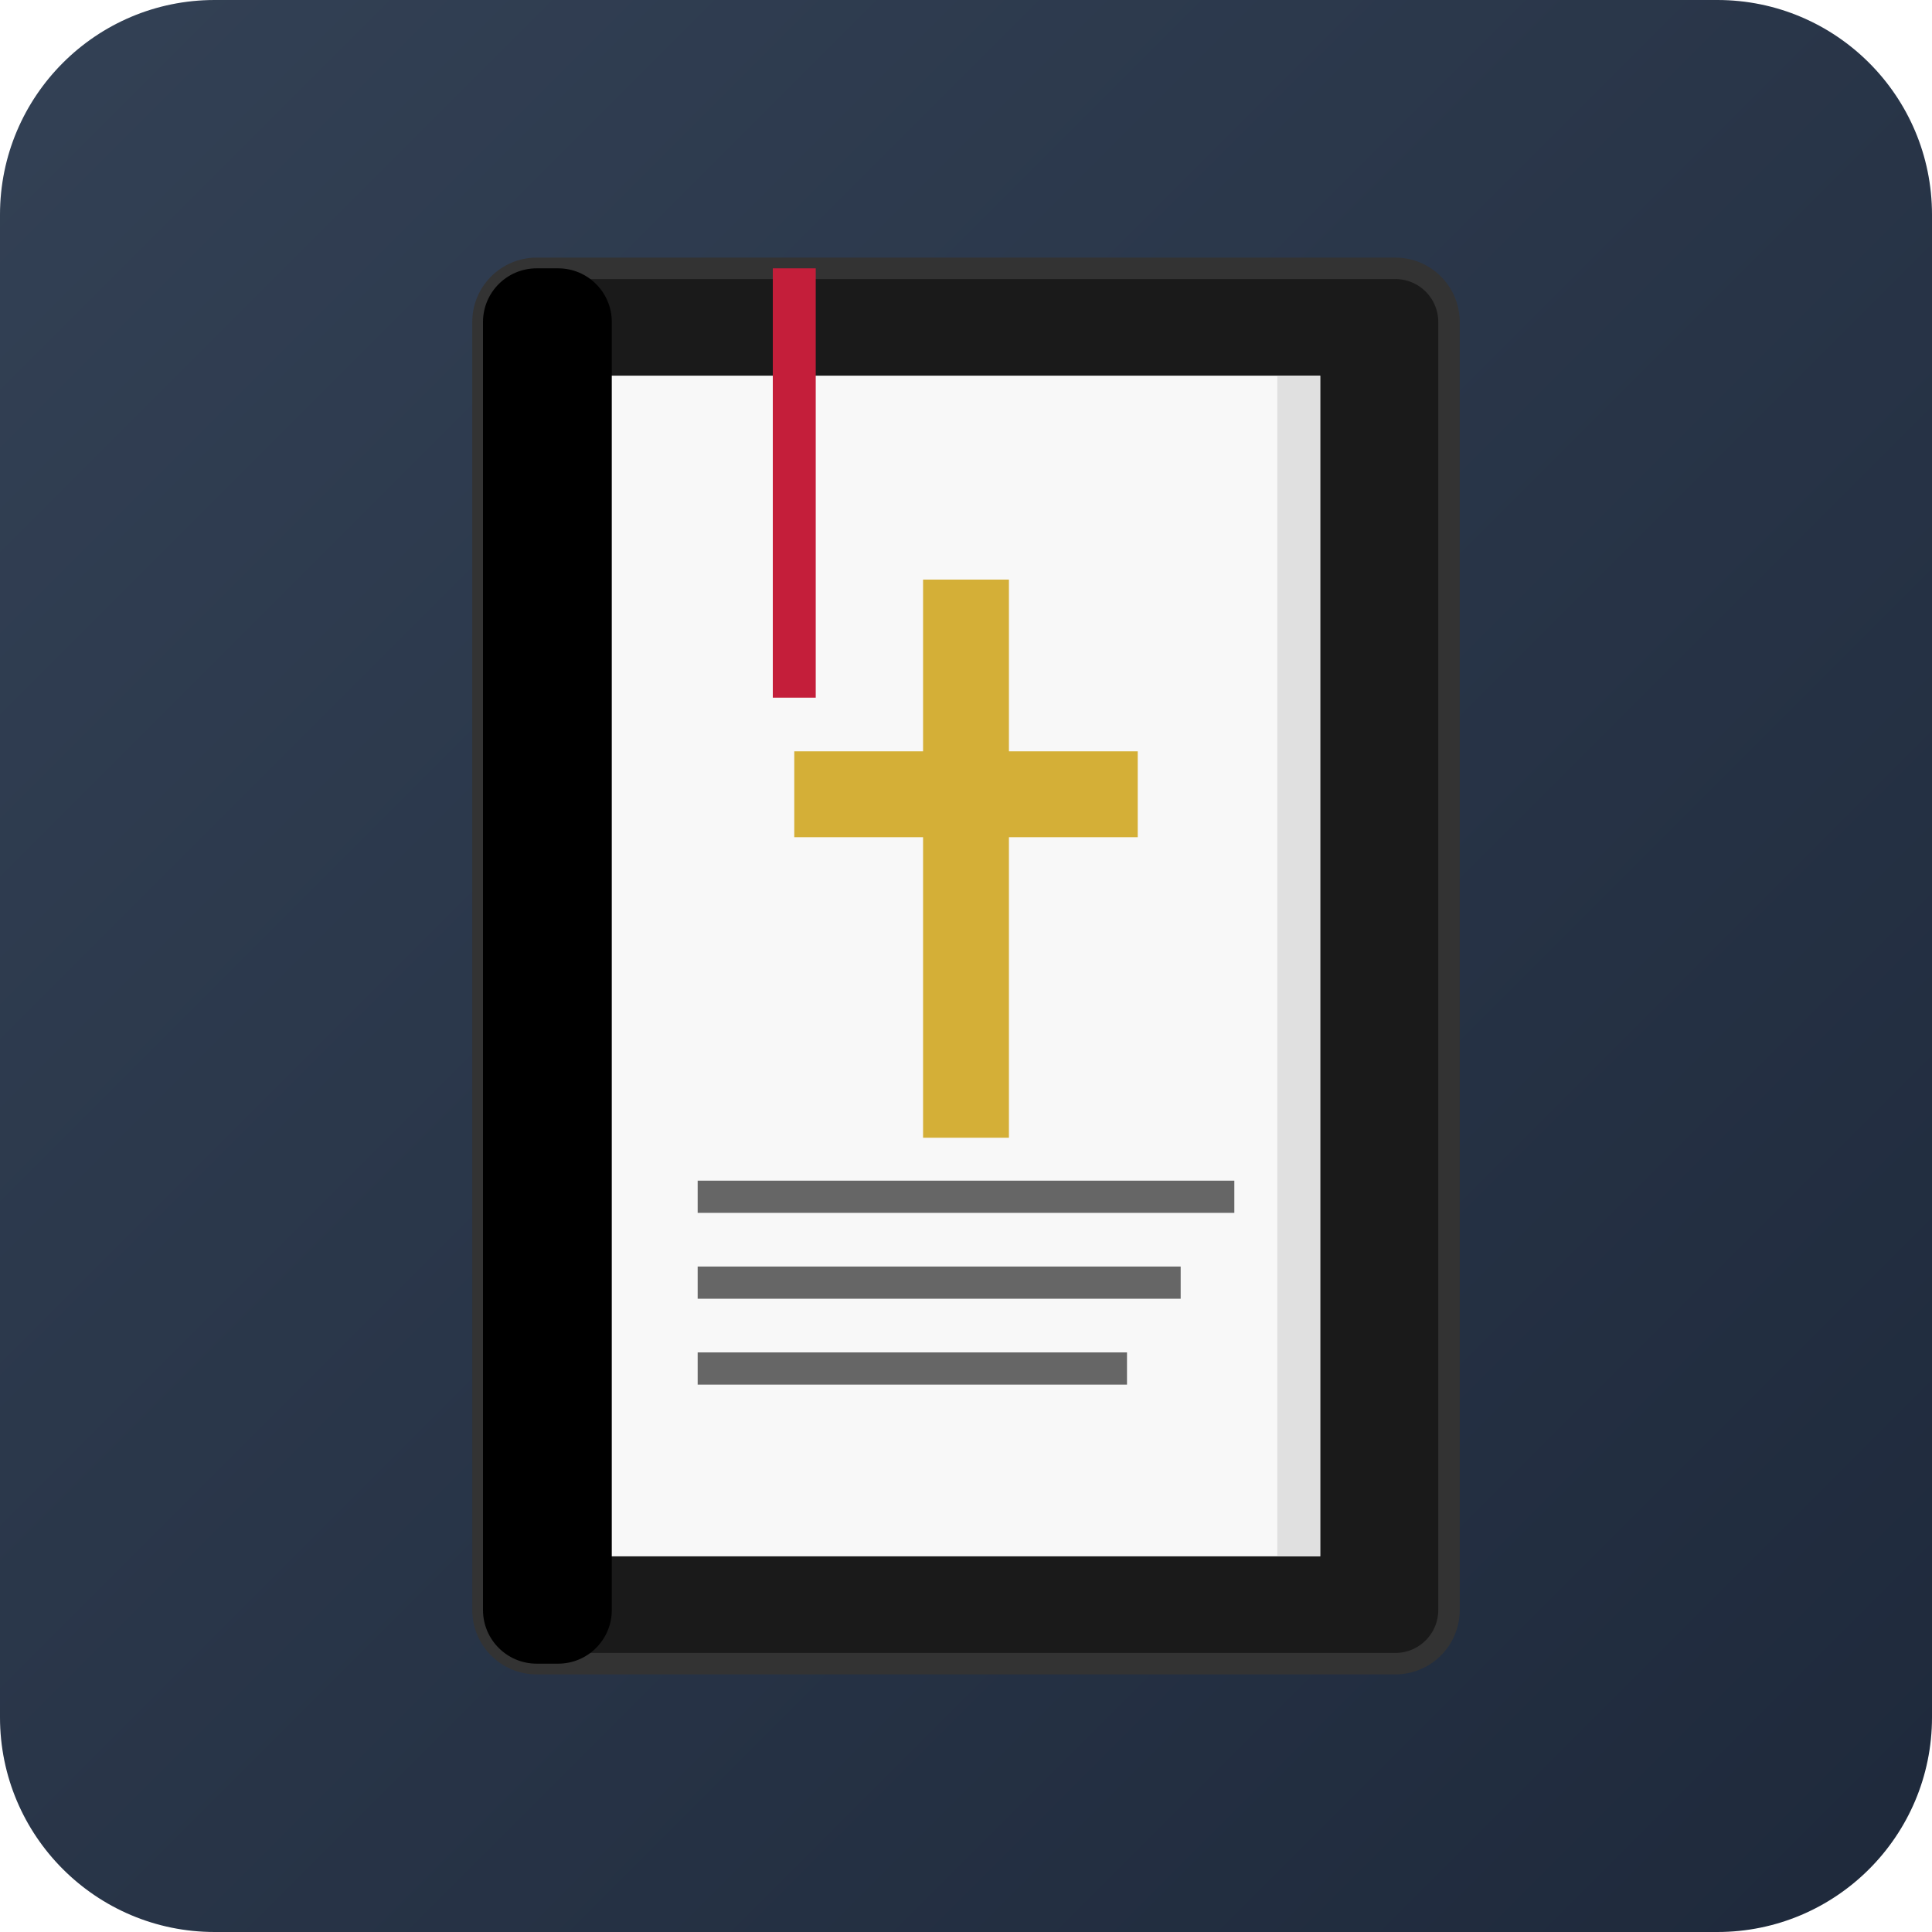
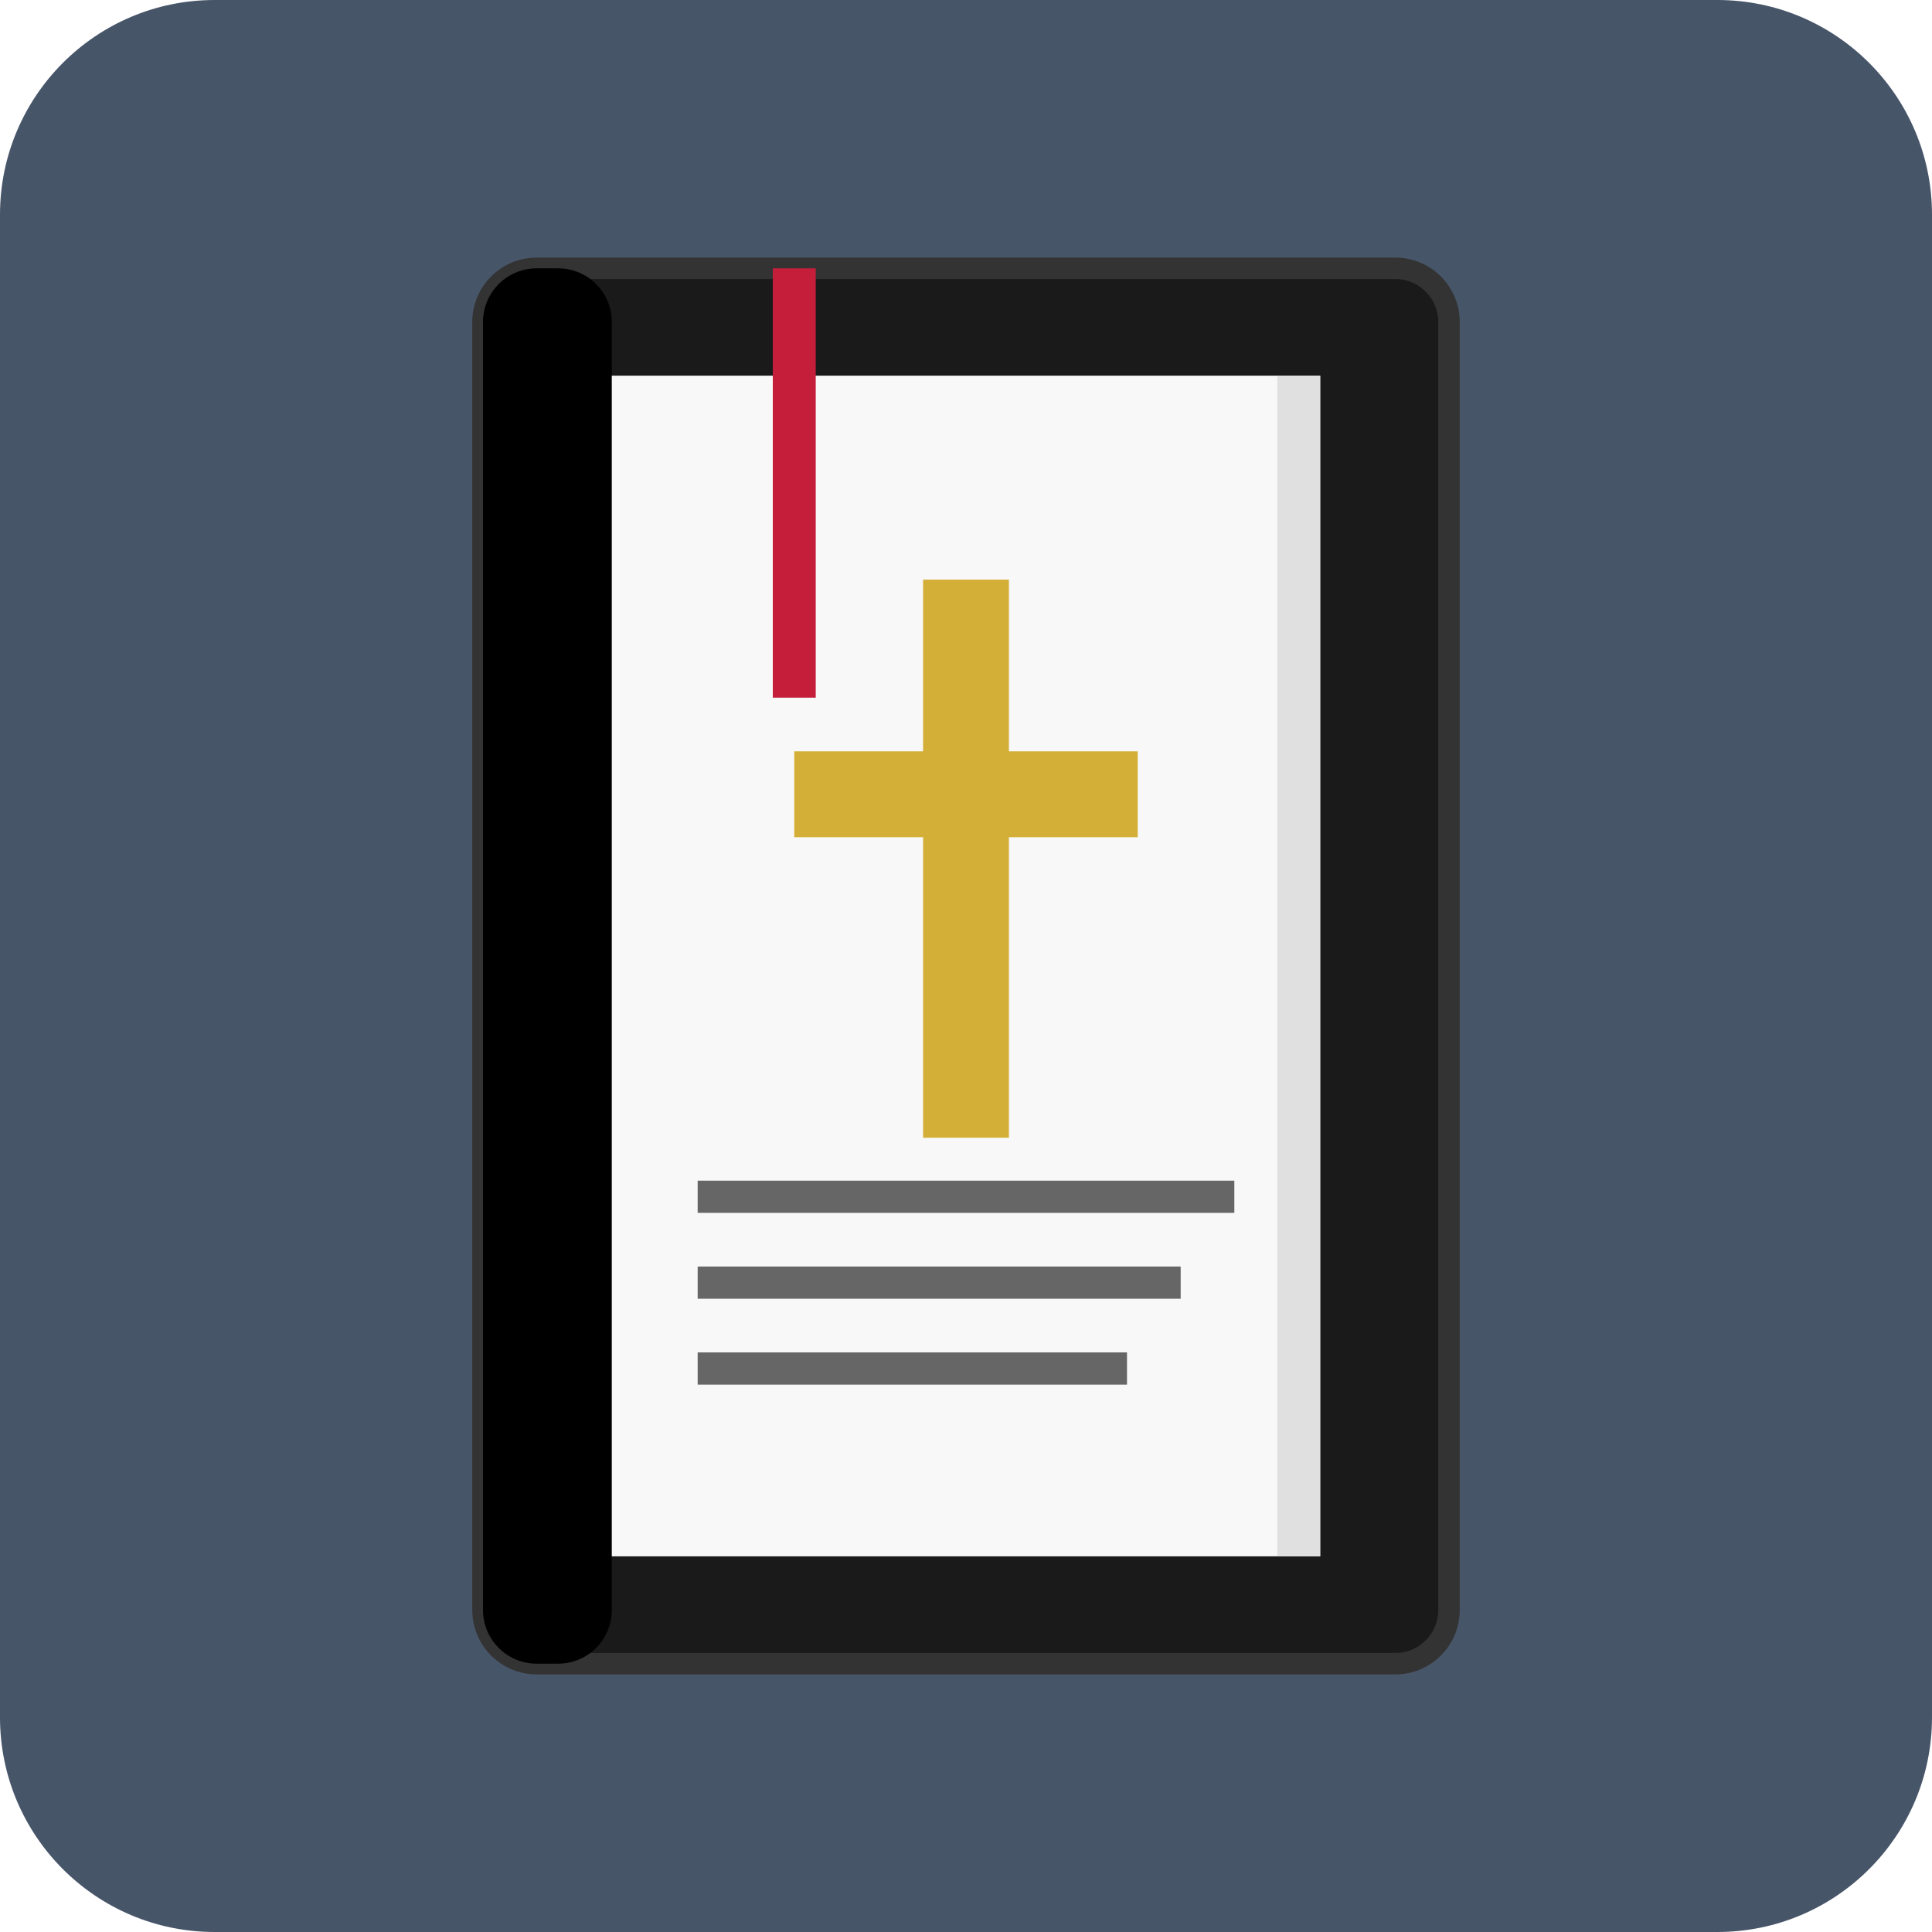
<svg xmlns="http://www.w3.org/2000/svg" width="180" height="180" viewBox="0 0 180 180">
-   <defs>
-     <linearGradient id="headerBg" x1="0%" y1="0%" x2="100%" y2="100%">
-       <stop offset="0%" stop-color="#334155" />
-       <stop offset="100%" stop-color="#1e293b" />
-     </linearGradient>
-   </defs>
-   <rect width="180" height="180" fill="url(#headerBg)" rx="20" />
+   <rect width="180" height="180" fill="#475569" rx="20" />
  <rect x="45" y="25" width="90" height="130" rx="5" fill="#1a1a1a" stroke="#333" stroke-width="2" />
  <rect x="45" y="25" width="12" height="130" rx="5" fill="#000" />
  <rect x="57" y="35" width="66" height="110" fill="#f8f8f8" />
  <rect x="86" y="54" width="8" height="52" fill="#d4af37" />
  <rect x="74" y="70" width="32" height="8" fill="#d4af37" />
  <rect x="65" y="110" width="50" height="3" fill="#666" />
  <rect x="65" y="118" width="45" height="3" fill="#666" />
  <rect x="65" y="126" width="40" height="3" fill="#666" />
  <rect x="119" y="35" width="4" height="110" fill="#e0e0e0" />
  <rect x="72" y="25" width="4" height="40" fill="#c41e3a" />
</svg>
